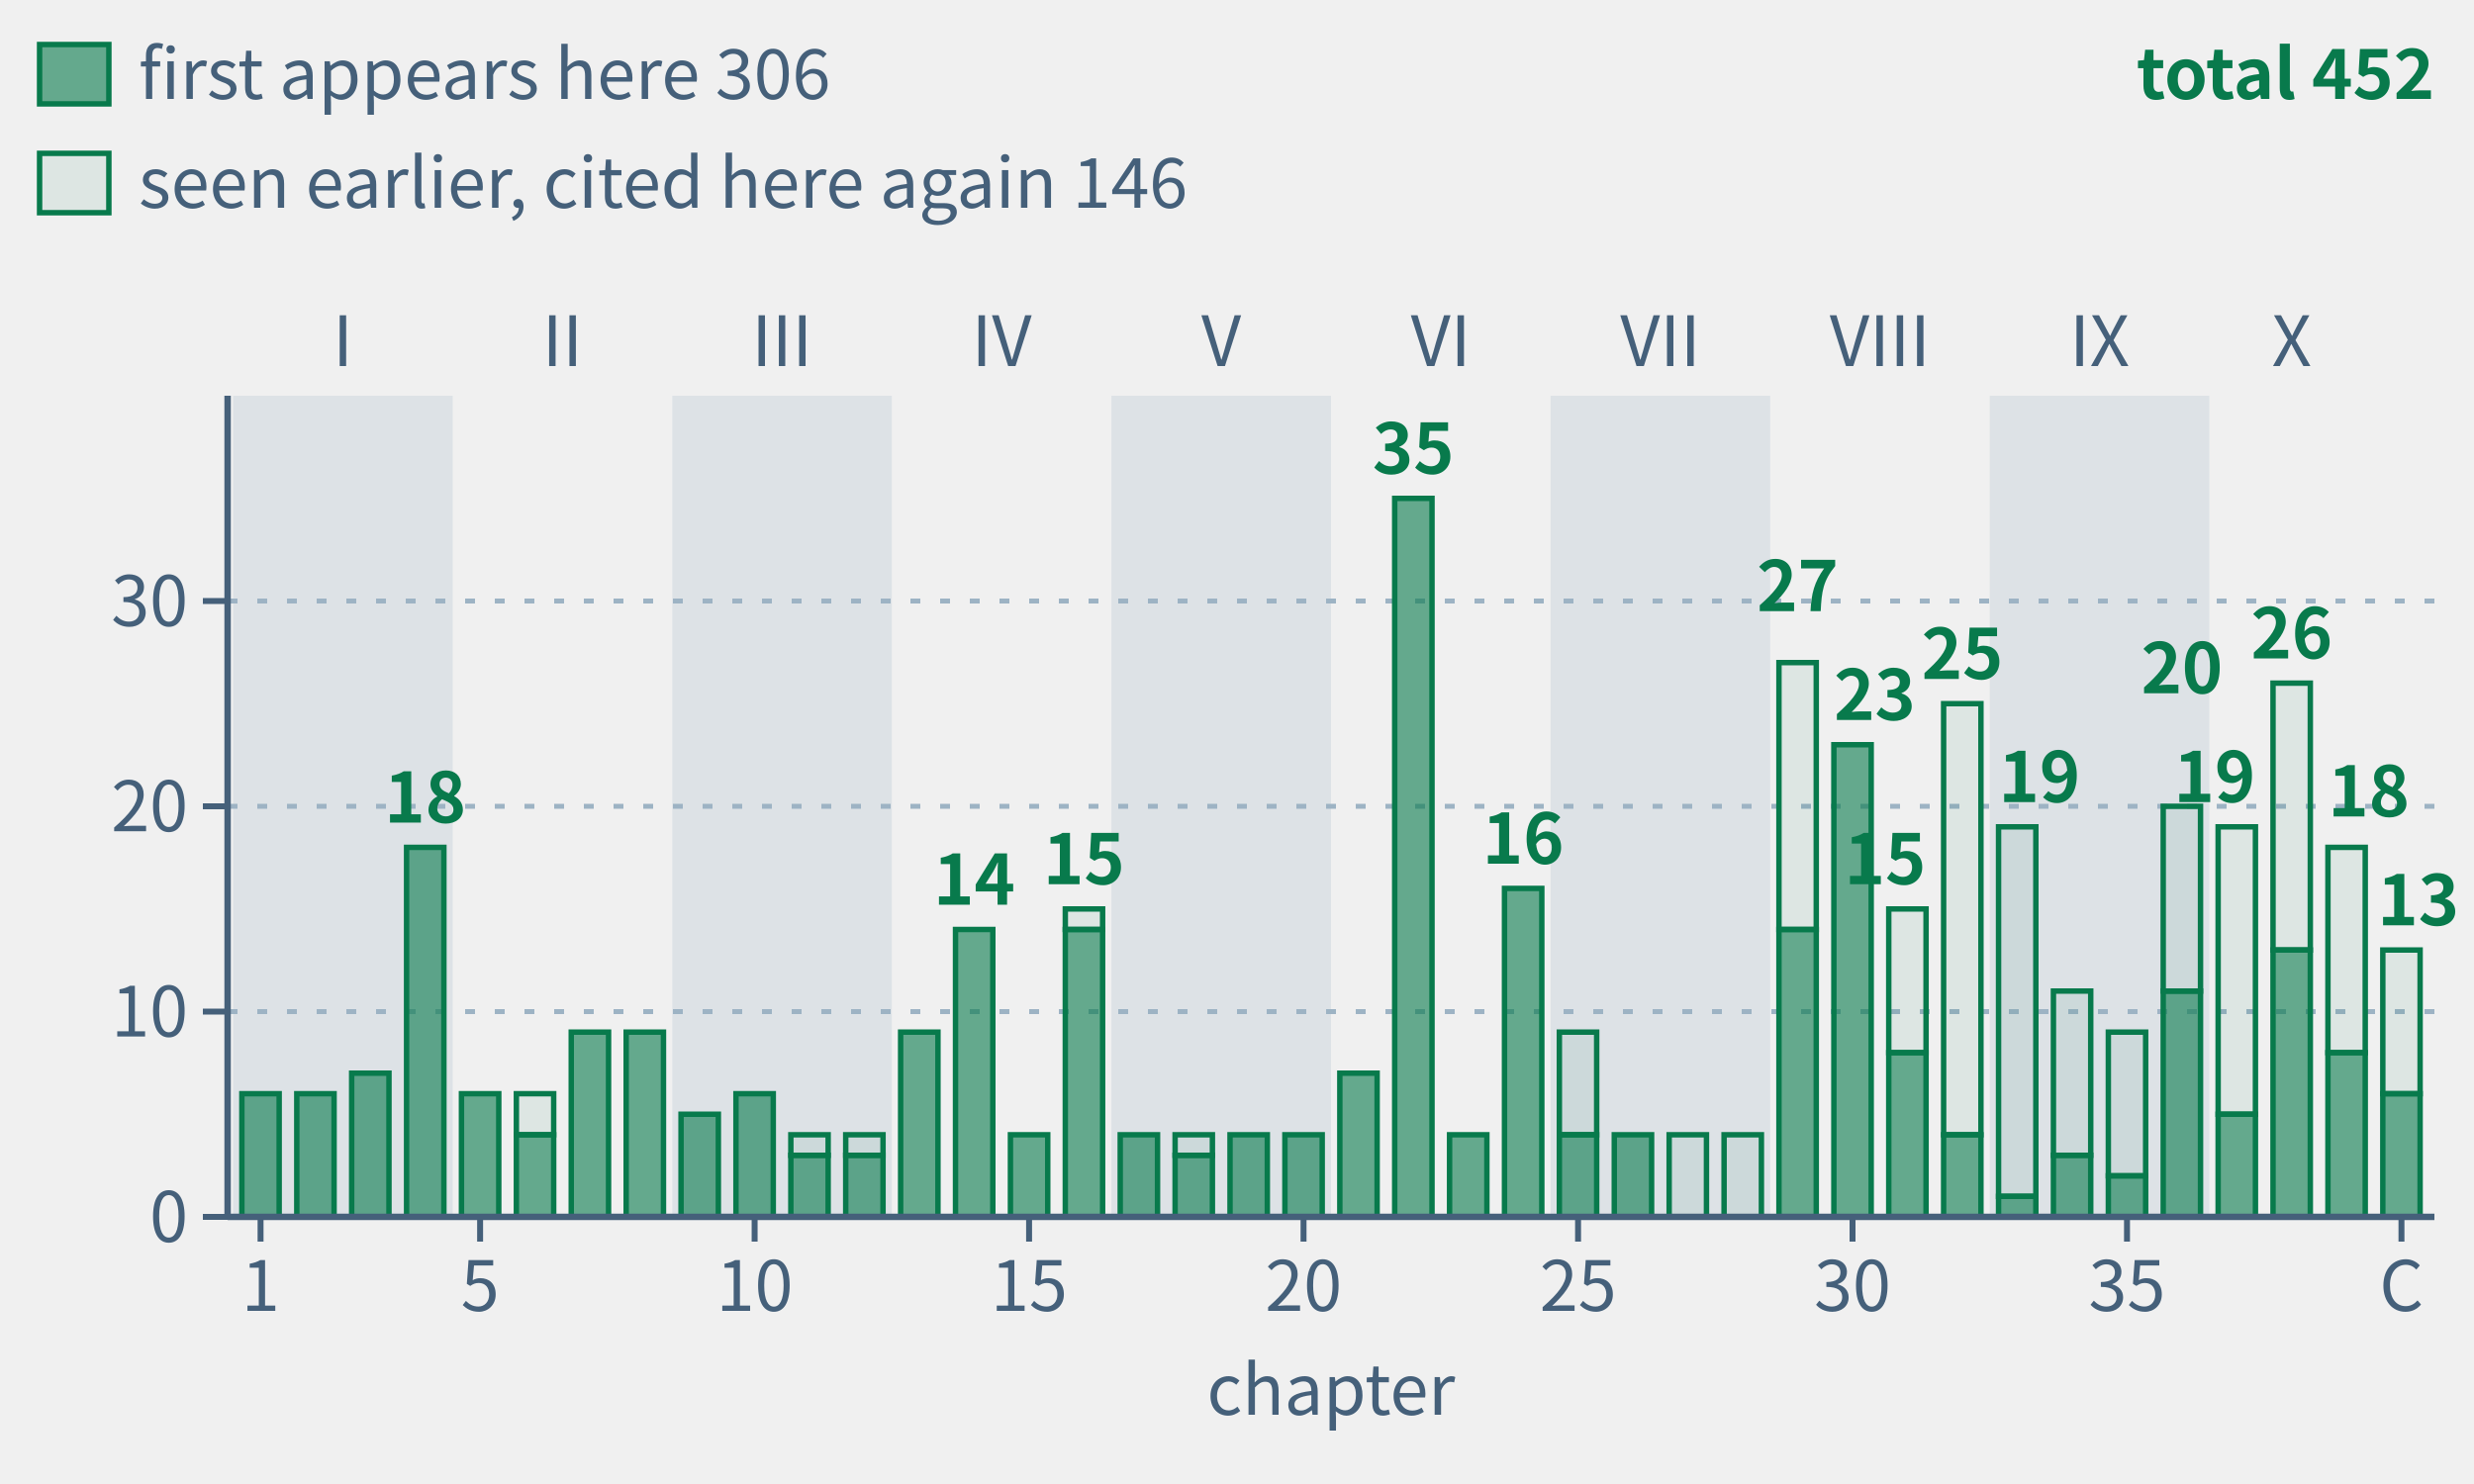
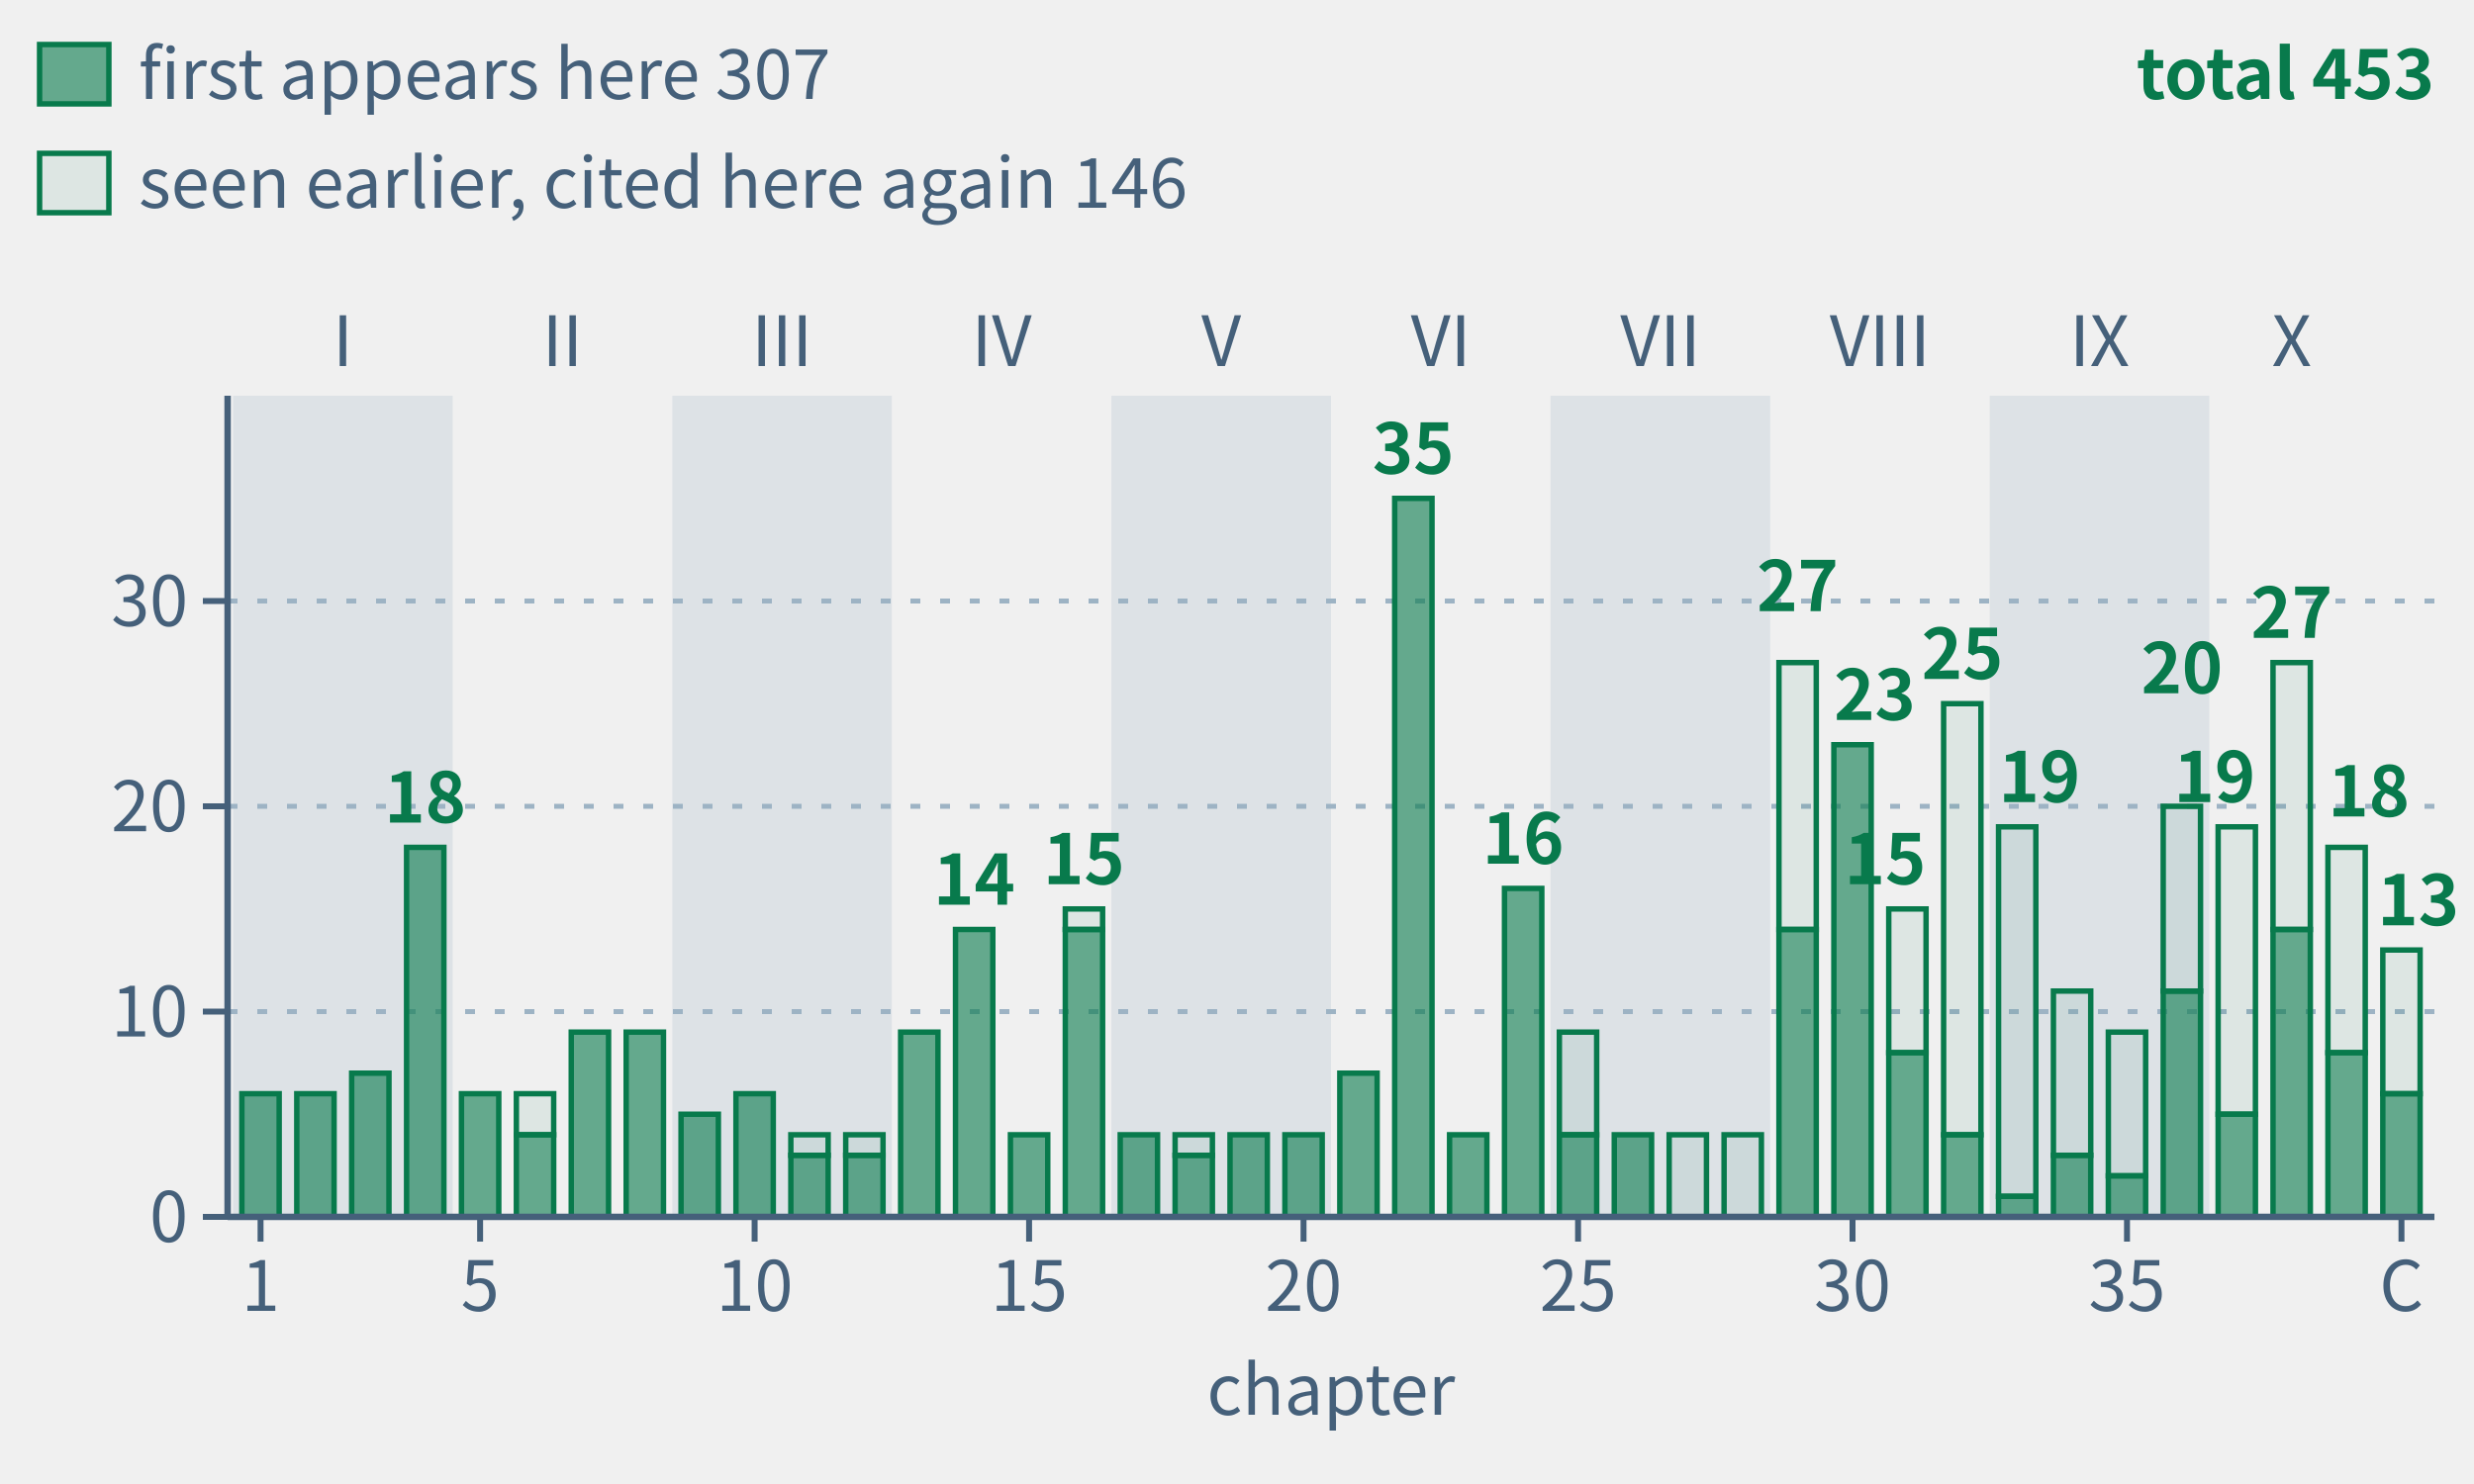
- <svg xmlns="http://www.w3.org/2000/svg" class="tr-fig" data-tr-fig="appc-theorems-by-chapter" data-lang="en" viewBox="0 0 500 300" width="500" height="300" font-family="'Noto Sans SC', 'Noto Sans CJK SC', 'Source Sans 3', 'PingFang SC', 'Microsoft YaHei', system-ui, sans-serif" role="img" aria-label="40 green bars in reading order, grouped by part. Each bar counts distinct frozen theorems cited by environment headers in that main chapter, including child pages. Total 452; solid sections count 306 first appearances, hollow sections 146 seen earlier. Reuse across main chapters counts again.">
+ <svg xmlns="http://www.w3.org/2000/svg" class="tr-fig" data-tr-fig="appc-theorems-by-chapter" data-lang="en" viewBox="0 0 500 300" width="500" height="300" font-family="'Noto Sans SC', 'Noto Sans CJK SC', 'Source Sans 3', 'PingFang SC', 'Microsoft YaHei', system-ui, sans-serif" role="img" aria-label="40 green bars in reading order, grouped by part. Each bar counts distinct frozen theorems cited by environment headers in that main chapter, including child pages. Total 453; solid sections count 307 first appearances, hollow sections 146 seen earlier. Reuse across main chapters counts again.">
  <style>.ts-ink{stroke:#0b1622}.tf-ink{fill:#0b1622}.ts-dim{stroke:#45607a}.tf-dim{fill:#45607a}.ts-faint{stroke:#9db3c4}.tf-faint{fill:#9db3c4}.ts-edge{stroke:#b9d0dd}.tf-edge{fill:#b9d0dd}.ts-hot{stroke:#5f9bb5}.tf-hot{fill:#5f9bb5}.ts-bg{stroke:#ffffff}.tf-bg{fill:#ffffff}.ts-panel{stroke:#eef5f9}.tf-panel{fill:#eef5f9}.ts-sheet{stroke:#f7fbfd}.tf-sheet{fill:#f7fbfd}.ts-cyan{stroke:#007c8a}.tf-cyan{fill:#007c8a}.ts-magenta{stroke:#b0128f}.tf-magenta{fill:#b0128f}.ts-amber{stroke:#946200}.tf-amber{fill:#946200}.ts-violet{stroke:#5a45c8}.tf-violet{fill:#5a45c8}.ts-ok{stroke:#087a4c}.tf-ok{fill:#087a4c}.ts-warn{stroke:#c21f3a}.tf-warn{fill:#c21f3a}.ts-blue{stroke:#1d5fd0}.tf-blue{fill:#1d5fd0}.ts-orange{stroke:#b85410}.tf-orange{fill:#b85410}.ts-sigma{stroke:#28405a}.tf-sigma{fill:#28405a}@media (prefers-color-scheme:dark){.ts-ink{stroke:#d4efff}.tf-ink{fill:#d4efff}.ts-dim{stroke:#6f8ea5}.tf-dim{fill:#6f8ea5}.ts-faint{stroke:#34506a}.tf-faint{fill:#34506a}.ts-edge{stroke:#143049}.tf-edge{fill:#143049}.ts-hot{stroke:#1f5d7c}.tf-hot{fill:#1f5d7c}.ts-bg{stroke:#03060c}.tf-bg{fill:#03060c}.ts-panel{stroke:#07101b}.tf-panel{fill:#07101b}.ts-sheet{stroke:#050c16}.tf-sheet{fill:#050c16}.ts-cyan{stroke:#19f0ff}.tf-cyan{fill:#19f0ff}.ts-magenta{stroke:#ff2fd0}.tf-magenta{fill:#ff2fd0}.ts-amber{stroke:#ffc83d}.tf-amber{fill:#ffc83d}.ts-violet{stroke:#9d8cff}.tf-violet{fill:#9d8cff}.ts-ok{stroke:#46ffb2}.tf-ok{fill:#46ffb2}.ts-warn{stroke:#ff5064}.tf-warn{fill:#ff5064}.ts-blue{stroke:#2a7bff}.tf-blue{fill:#2a7bff}.ts-orange{stroke:#ff8a3c}.tf-orange{fill:#ff8a3c}.ts-sigma{stroke:#cfe3ff}.tf-sigma{fill:#cfe3ff}}</style>
  <rect x="47.11" y="80" width="44.38" height="166" class="tf-faint" fill-opacity="0.22" />
  <text class="tf-dim" x="69.3" y="74" font-size="14" text-anchor="middle">I</text>
  <text class="tf-dim" x="113.68" y="74" font-size="14" text-anchor="middle">II</text>
  <rect x="135.87" y="80" width="44.38" height="166" class="tf-faint" fill-opacity="0.22" />
  <text class="tf-dim" x="158.05" y="74" font-size="14" text-anchor="middle">III</text>
  <text class="tf-dim" x="202.43" y="74" font-size="14" text-anchor="middle">IV</text>
  <rect x="224.62" y="80" width="44.38" height="166" class="tf-faint" fill-opacity="0.22" />
  <text class="tf-dim" x="246.81" y="74" font-size="14" text-anchor="middle">V</text>
  <text class="tf-dim" x="291.19" y="74" font-size="14" text-anchor="middle">VI</text>
  <rect x="313.38" y="80" width="44.38" height="166" class="tf-faint" fill-opacity="0.22" />
  <text class="tf-dim" x="335.57" y="74" font-size="14" text-anchor="middle">VII</text>
  <text class="tf-dim" x="379.95" y="74" font-size="14" text-anchor="middle">VIII</text>
  <rect x="402.13" y="80" width="44.38" height="166" class="tf-faint" fill-opacity="0.22" />
  <text class="tf-dim" x="424.32" y="74" font-size="14" text-anchor="middle">IX</text>
  <text class="tf-dim" x="463.15" y="74" font-size="14" text-anchor="middle">X</text>
  <line x1="46" y1="204.5" x2="492" y2="204.5" class="ts-faint" stroke-width="1" stroke-dasharray="2 4" fill="none" />
  <line x1="46" y1="163" x2="492" y2="163" class="ts-faint" stroke-width="1" stroke-dasharray="2 4" fill="none" />
  <line x1="46" y1="121.5" x2="492" y2="121.5" class="ts-faint" stroke-width="1" stroke-dasharray="2 4" fill="none" />
  <rect x="48.88" y="221.1" width="7.54" height="24.9" class="ts-ok tf-ok" stroke-width="1.1" fill-opacity="0.6" />
  <rect x="59.98" y="221.1" width="7.54" height="24.9" class="ts-ok tf-ok" stroke-width="1.1" fill-opacity="0.6" />
  <rect x="71.07" y="216.95" width="7.54" height="29.05" class="ts-ok tf-ok" stroke-width="1.1" fill-opacity="0.6" />
  <rect x="82.17" y="171.3" width="7.54" height="74.7" class="ts-ok tf-ok" stroke-width="1.1" fill-opacity="0.6" />
  <rect x="93.26" y="221.1" width="7.54" height="24.9" class="ts-ok tf-ok" stroke-width="1.1" fill-opacity="0.6" />
  <rect x="104.36" y="221.1" width="7.54" height="8.3" class="ts-ok tf-ok" stroke-width="1.1" fill-opacity="0.08" />
  <rect x="104.36" y="229.4" width="7.54" height="16.6" class="ts-ok tf-ok" stroke-width="1.1" fill-opacity="0.6" />
  <rect x="115.45" y="208.65" width="7.54" height="37.35" class="ts-ok tf-ok" stroke-width="1.1" fill-opacity="0.6" />
  <rect x="126.55" y="208.65" width="7.54" height="37.35" class="ts-ok tf-ok" stroke-width="1.1" fill-opacity="0.6" />
  <rect x="137.64" y="225.25" width="7.54" height="20.75" class="ts-ok tf-ok" stroke-width="1.1" fill-opacity="0.6" />
  <rect x="148.74" y="221.1" width="7.54" height="24.9" class="ts-ok tf-ok" stroke-width="1.1" fill-opacity="0.6" />
  <rect x="159.83" y="229.4" width="7.54" height="4.15" class="ts-ok tf-ok" stroke-width="1.1" fill-opacity="0.08" />
  <rect x="159.83" y="233.55" width="7.54" height="12.45" class="ts-ok tf-ok" stroke-width="1.1" fill-opacity="0.6" />
  <rect x="170.92" y="229.4" width="7.54" height="4.15" class="ts-ok tf-ok" stroke-width="1.1" fill-opacity="0.08" />
  <rect x="170.92" y="233.55" width="7.54" height="12.45" class="ts-ok tf-ok" stroke-width="1.1" fill-opacity="0.6" />
  <rect x="182.02" y="208.65" width="7.54" height="37.35" class="ts-ok tf-ok" stroke-width="1.1" fill-opacity="0.6" />
  <rect x="193.11" y="187.9" width="7.54" height="58.1" class="ts-ok tf-ok" stroke-width="1.1" fill-opacity="0.6" />
  <rect x="204.21" y="229.4" width="7.54" height="16.6" class="ts-ok tf-ok" stroke-width="1.1" fill-opacity="0.6" />
  <rect x="215.3" y="183.75" width="7.54" height="4.15" class="ts-ok tf-ok" stroke-width="1.1" fill-opacity="0.08" />
  <rect x="215.3" y="187.9" width="7.54" height="58.1" class="ts-ok tf-ok" stroke-width="1.1" fill-opacity="0.6" />
  <rect x="226.4" y="229.4" width="7.54" height="16.6" class="ts-ok tf-ok" stroke-width="1.1" fill-opacity="0.6" />
  <rect x="237.49" y="229.4" width="7.54" height="4.15" class="ts-ok tf-ok" stroke-width="1.1" fill-opacity="0.08" />
  <rect x="237.49" y="233.55" width="7.54" height="12.45" class="ts-ok tf-ok" stroke-width="1.1" fill-opacity="0.6" />
  <rect x="248.59" y="229.4" width="7.54" height="16.6" class="ts-ok tf-ok" stroke-width="1.1" fill-opacity="0.6" />
  <rect x="259.68" y="229.4" width="7.54" height="16.6" class="ts-ok tf-ok" stroke-width="1.1" fill-opacity="0.6" />
  <rect x="270.78" y="216.95" width="7.54" height="29.05" class="ts-ok tf-ok" stroke-width="1.1" fill-opacity="0.6" />
  <rect x="281.87" y="100.75" width="7.54" height="145.25" class="ts-ok tf-ok" stroke-width="1.1" fill-opacity="0.6" />
  <rect x="292.96" y="229.4" width="7.54" height="16.6" class="ts-ok tf-ok" stroke-width="1.1" fill-opacity="0.6" />
  <rect x="304.06" y="179.6" width="7.54" height="66.4" class="ts-ok tf-ok" stroke-width="1.1" fill-opacity="0.6" />
  <rect x="315.15" y="208.65" width="7.54" height="20.75" class="ts-ok tf-ok" stroke-width="1.1" fill-opacity="0.08" />
  <rect x="315.15" y="229.4" width="7.54" height="16.6" class="ts-ok tf-ok" stroke-width="1.1" fill-opacity="0.6" />
  <rect x="326.25" y="229.4" width="7.54" height="16.6" class="ts-ok tf-ok" stroke-width="1.1" fill-opacity="0.6" />
  <rect x="337.34" y="229.4" width="7.54" height="16.6" class="ts-ok tf-ok" stroke-width="1.1" fill-opacity="0.08" />
  <rect x="348.44" y="229.4" width="7.54" height="16.6" class="ts-ok tf-ok" stroke-width="1.1" fill-opacity="0.08" />
  <rect x="359.53" y="133.95" width="7.54" height="53.95" class="ts-ok tf-ok" stroke-width="1.1" fill-opacity="0.08" />
  <rect x="359.53" y="187.9" width="7.54" height="58.1" class="ts-ok tf-ok" stroke-width="1.1" fill-opacity="0.6" />
  <rect x="370.63" y="150.55" width="7.54" height="95.45" class="ts-ok tf-ok" stroke-width="1.1" fill-opacity="0.6" />
  <rect x="381.72" y="183.75" width="7.54" height="29.05" class="ts-ok tf-ok" stroke-width="1.1" fill-opacity="0.08" />
  <rect x="381.72" y="212.8" width="7.54" height="33.2" class="ts-ok tf-ok" stroke-width="1.1" fill-opacity="0.6" />
  <rect x="392.81" y="142.25" width="7.54" height="87.15" class="ts-ok tf-ok" stroke-width="1.1" fill-opacity="0.08" />
  <rect x="392.81" y="229.4" width="7.54" height="16.6" class="ts-ok tf-ok" stroke-width="1.1" fill-opacity="0.6" />
  <rect x="403.91" y="167.15" width="7.54" height="74.7" class="ts-ok tf-ok" stroke-width="1.1" fill-opacity="0.08" />
  <rect x="403.91" y="241.85" width="7.54" height="4.15" class="ts-ok tf-ok" stroke-width="1.1" fill-opacity="0.6" />
  <rect x="415" y="200.35" width="7.54" height="33.2" class="ts-ok tf-ok" stroke-width="1.1" fill-opacity="0.08" />
  <rect x="415" y="233.55" width="7.54" height="12.45" class="ts-ok tf-ok" stroke-width="1.1" fill-opacity="0.6" />
  <rect x="426.1" y="208.65" width="7.54" height="29.05" class="ts-ok tf-ok" stroke-width="1.1" fill-opacity="0.08" />
  <rect x="426.1" y="237.7" width="7.54" height="8.3" class="ts-ok tf-ok" stroke-width="1.1" fill-opacity="0.6" />
  <rect x="437.19" y="163" width="7.54" height="37.35" class="ts-ok tf-ok" stroke-width="1.1" fill-opacity="0.08" />
  <rect x="437.19" y="200.35" width="7.54" height="45.65" class="ts-ok tf-ok" stroke-width="1.1" fill-opacity="0.6" />
  <rect x="448.29" y="167.15" width="7.54" height="58.1" class="ts-ok tf-ok" stroke-width="1.1" fill-opacity="0.08" />
  <rect x="448.29" y="225.25" width="7.54" height="20.75" class="ts-ok tf-ok" stroke-width="1.1" fill-opacity="0.6" />
-   <rect x="459.38" y="138.1" width="7.54" height="53.95" class="ts-ok tf-ok" stroke-width="1.1" fill-opacity="0.08" />
-   <rect x="459.38" y="192.05" width="7.54" height="53.95" class="ts-ok tf-ok" stroke-width="1.1" fill-opacity="0.6" />
+   <rect x="459.38" y="133.95" width="7.54" height="53.95" class="ts-ok tf-ok" stroke-width="1.1" fill-opacity="0.08" />
+   <rect x="459.38" y="187.9" width="7.54" height="58.1" class="ts-ok tf-ok" stroke-width="1.1" fill-opacity="0.6" />
  <rect x="470.48" y="171.3" width="7.54" height="41.5" class="ts-ok tf-ok" stroke-width="1.1" fill-opacity="0.08" />
  <rect x="470.48" y="212.8" width="7.54" height="33.2" class="ts-ok tf-ok" stroke-width="1.1" fill-opacity="0.6" />
  <rect x="481.57" y="192.05" width="7.54" height="29.05" class="ts-ok tf-ok" stroke-width="1.1" fill-opacity="0.08" />
  <rect x="481.57" y="221.1" width="7.54" height="24.9" class="ts-ok tf-ok" stroke-width="1.1" fill-opacity="0.6" />
  <text class="tf-ok" x="85.94" y="166.3" font-size="14" text-anchor="middle" font-weight="600">18</text>
  <text class="tf-ok" x="196.89" y="182.9" font-size="14" text-anchor="middle" font-weight="600">14</text>
  <text class="tf-ok" x="219.07" y="178.75" font-size="14" text-anchor="middle" font-weight="600">15</text>
  <text class="tf-ok" x="285.64" y="95.75" font-size="14" text-anchor="middle" font-weight="600">35</text>
  <text class="tf-ok" x="307.83" y="174.6" font-size="14" text-anchor="middle" font-weight="600">16</text>
  <text class="tf-ok" x="363.3" y="123.55" font-size="14" text-anchor="middle" font-weight="600">27</text>
  <text class="tf-ok" x="370.63" y="145.55" font-size="14" font-weight="600">23</text>
  <text class="tf-ok" x="389.26" y="178.75" font-size="14" text-anchor="end" font-weight="600">15</text>
  <text class="tf-ok" x="396.59" y="137.25" font-size="14" text-anchor="middle" font-weight="600">25</text>
  <text class="tf-ok" x="403.91" y="162.15" font-size="14" font-weight="600">19</text>
  <text class="tf-ok" x="440.97" y="140.15" font-size="14" text-anchor="middle" font-weight="600">20</text>
  <text class="tf-ok" x="455.83" y="162.15" font-size="14" text-anchor="end" font-weight="600">19</text>
-   <text class="tf-ok" x="463.15" y="133.1" font-size="14" text-anchor="middle" font-weight="600">26</text>
+   <text class="tf-ok" x="463.15" y="128.95" font-size="14" text-anchor="middle" font-weight="600">27</text>
  <text class="tf-ok" x="470.48" y="165.05" font-size="14" font-weight="600">18</text>
  <text class="tf-ok" x="497" y="187.05" font-size="14" text-anchor="end" font-weight="600">13</text>
  <line x1="46" y1="246" x2="492" y2="246" class="ts-dim" stroke-width="1.3" fill="none" />
  <line x1="52.66" y1="246" x2="52.66" y2="251" class="ts-dim" stroke-width="1.2" fill="none" />
  <text class="tf-dim" x="52.66" y="265" font-size="14" text-anchor="middle">1</text>
  <line x1="97.03" y1="246" x2="97.03" y2="251" class="ts-dim" stroke-width="1.2" fill="none" />
  <text class="tf-dim" x="97.03" y="265" font-size="14" text-anchor="middle">5</text>
  <line x1="152.51" y1="246" x2="152.51" y2="251" class="ts-dim" stroke-width="1.2" fill="none" />
  <text class="tf-dim" x="152.51" y="265" font-size="14" text-anchor="middle">10</text>
  <line x1="207.98" y1="246" x2="207.98" y2="251" class="ts-dim" stroke-width="1.2" fill="none" />
  <text class="tf-dim" x="207.98" y="265" font-size="14" text-anchor="middle">15</text>
  <line x1="263.45" y1="246" x2="263.45" y2="251" class="ts-dim" stroke-width="1.2" fill="none" />
  <text class="tf-dim" x="263.45" y="265" font-size="14" text-anchor="middle">20</text>
  <line x1="318.93" y1="246" x2="318.93" y2="251" class="ts-dim" stroke-width="1.2" fill="none" />
  <text class="tf-dim" x="318.93" y="265" font-size="14" text-anchor="middle">25</text>
  <line x1="374.4" y1="246" x2="374.4" y2="251" class="ts-dim" stroke-width="1.2" fill="none" />
  <text class="tf-dim" x="374.4" y="265" font-size="14" text-anchor="middle">30</text>
  <line x1="429.87" y1="246" x2="429.87" y2="251" class="ts-dim" stroke-width="1.2" fill="none" />
  <text class="tf-dim" x="429.87" y="265" font-size="14" text-anchor="middle">35</text>
  <line x1="485.34" y1="246" x2="485.34" y2="251" class="ts-dim" stroke-width="1.2" fill="none" />
  <text class="tf-dim" x="485.34" y="265" font-size="14" text-anchor="middle">C</text>
  <text class="tf-dim" x="269" y="286" font-size="14" text-anchor="middle">chapter</text>
  <line x1="46" y1="80" x2="46" y2="246" class="ts-dim" stroke-width="1.3" fill="none" />
  <line x1="41" y1="246" x2="46" y2="246" class="ts-dim" stroke-width="1.2" fill="none" />
  <text class="tf-dim" x="38" y="251.04" font-size="14" text-anchor="end">0</text>
  <line x1="41" y1="204.5" x2="46" y2="204.5" class="ts-dim" stroke-width="1.2" fill="none" />
  <text class="tf-dim" x="38" y="209.54" font-size="14" text-anchor="end">10</text>
  <line x1="41" y1="163" x2="46" y2="163" class="ts-dim" stroke-width="1.2" fill="none" />
  <text class="tf-dim" x="38" y="168.04" font-size="14" text-anchor="end">20</text>
  <line x1="41" y1="121.5" x2="46" y2="121.5" class="ts-dim" stroke-width="1.2" fill="none" />
  <text class="tf-dim" x="38" y="126.54" font-size="14" text-anchor="end">30</text>
  <rect x="8" y="9" width="14" height="12" class="ts-ok tf-ok" stroke-width="1.1" fill-opacity="0.6" />
-   <text class="tf-dim" x="28" y="20" font-size="14">first appears here 306</text>
+   <text class="tf-dim" x="28" y="20" font-size="14">first appears here 307</text>
  <rect x="8" y="31" width="14" height="12" class="ts-ok tf-ok" stroke-width="1.1" fill-opacity="0.08" />
  <text class="tf-dim" x="28" y="42" font-size="14">seen earlier, cited here again 146</text>
-   <text class="tf-ok" x="492" y="20" font-size="14" text-anchor="end" font-weight="600">total 452</text>
+   <text class="tf-ok" x="492" y="20" font-size="14" text-anchor="end" font-weight="600">total 453</text>
</svg>
